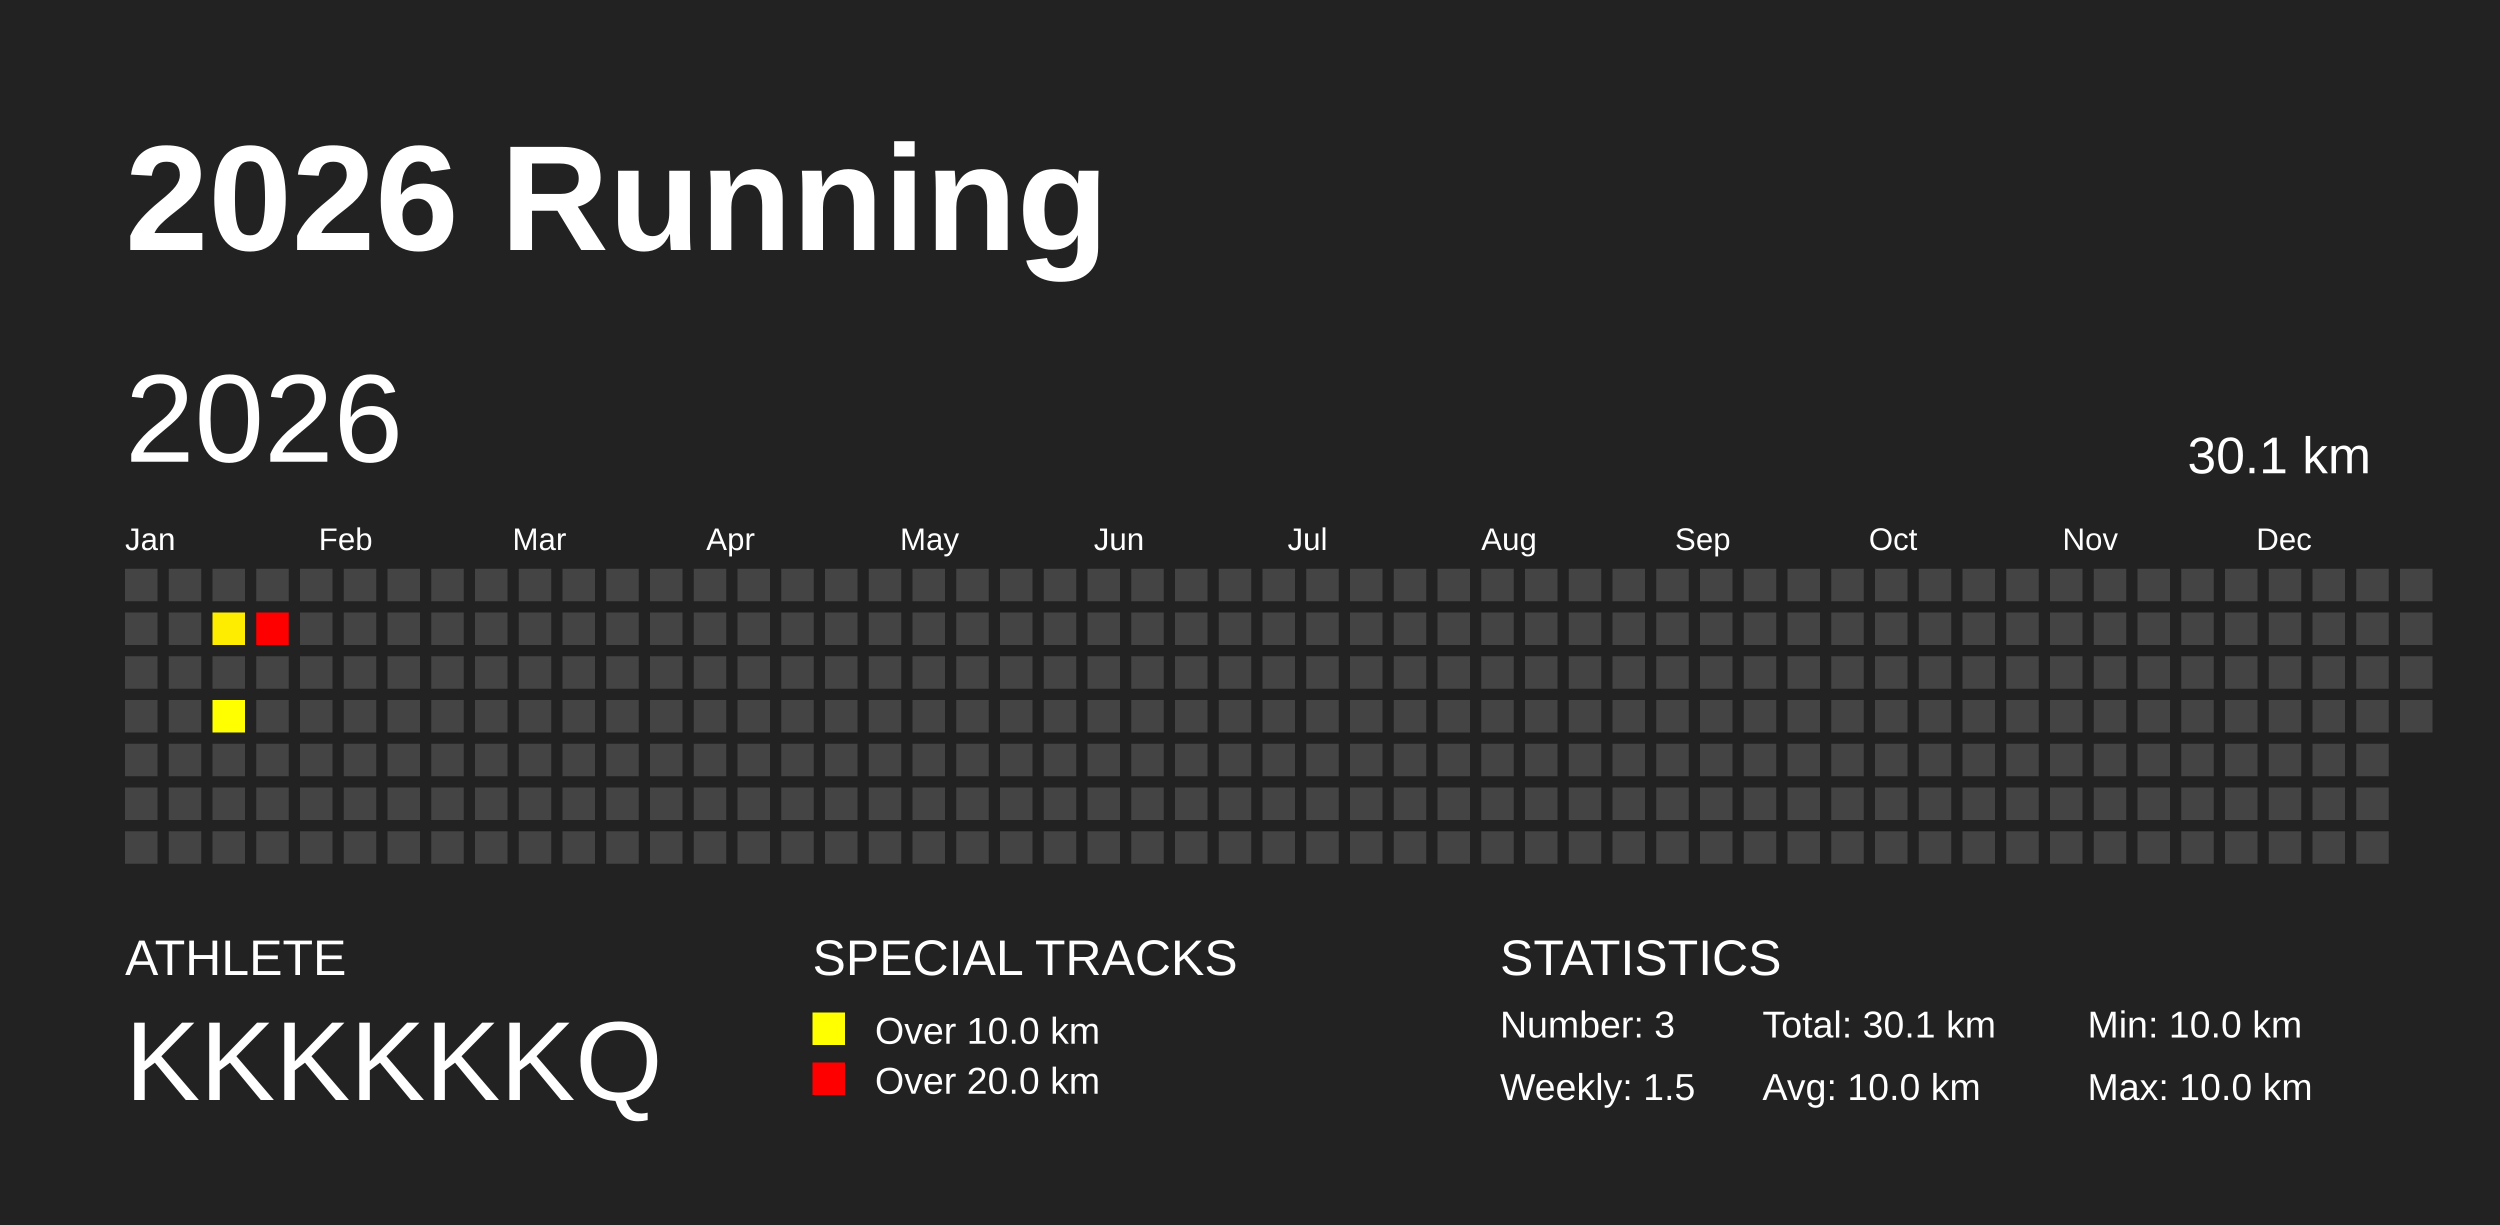
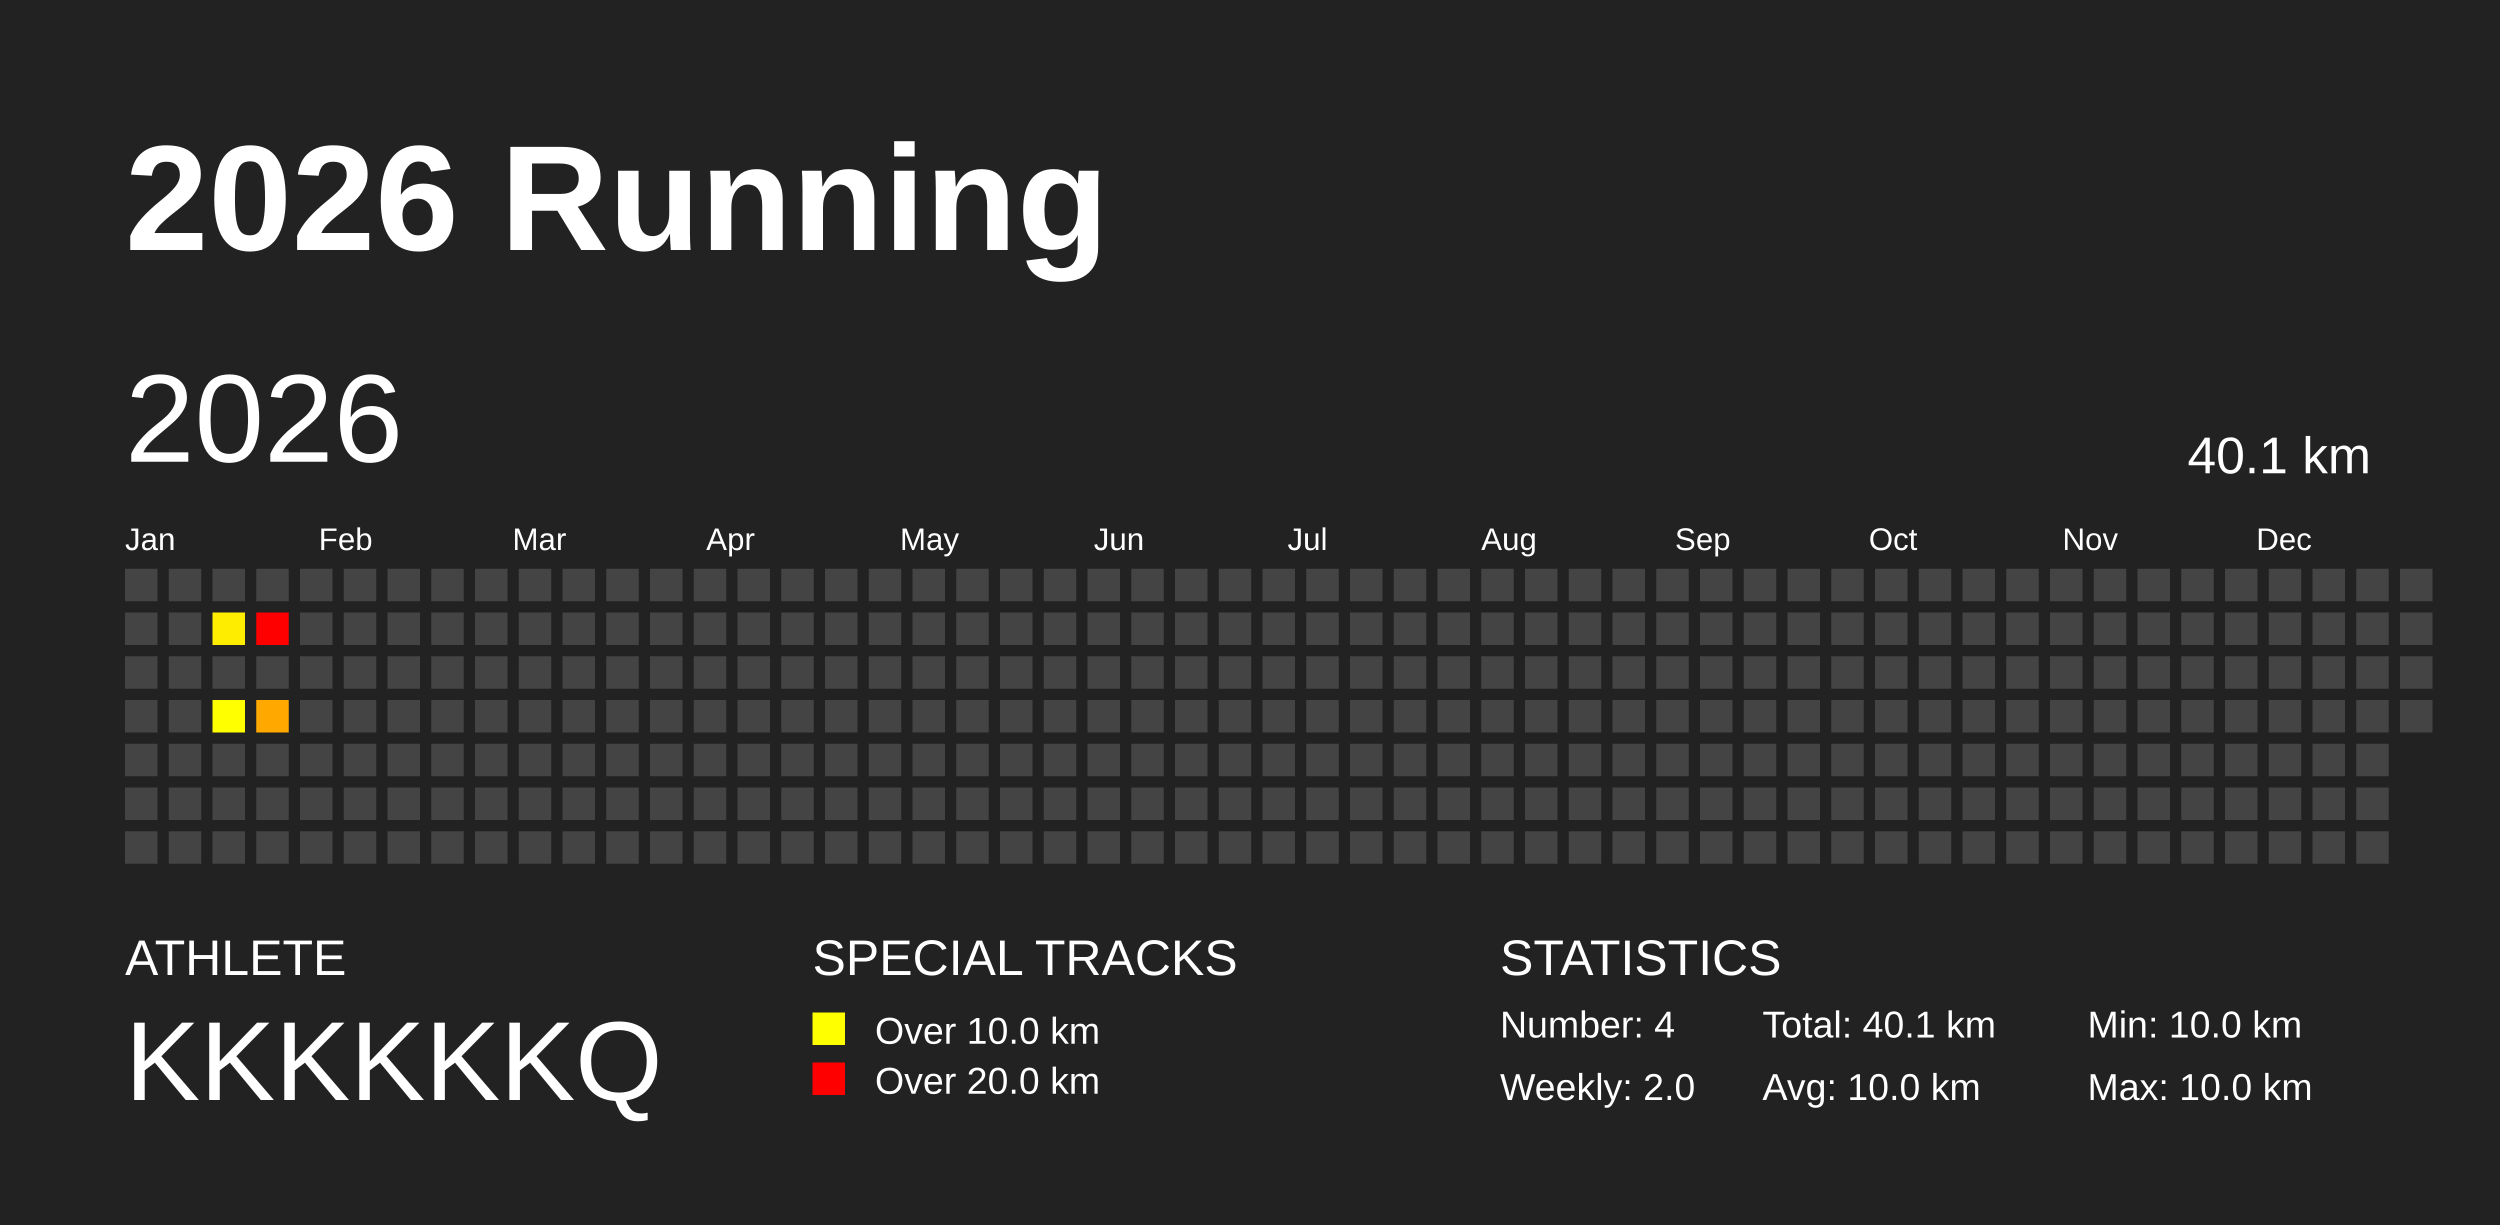
<svg xmlns="http://www.w3.org/2000/svg" baseProfile="full" height="98mm" version="1.1" viewBox="0,0,200,98" width="200mm">
  <defs />
  <rect fill="#222222" height="98" width="200" x="0" y="0" />
  <text fill="#FFFFFF" style="font-size:12px; font-family:Arial; font-weight:bold;" x="10" y="20">2026 Running</text>
  <text fill="#FFFFFF" style="font-size:4px; font-family:Arial" x="10" y="78">ATHLETE</text>
  <text fill="#FFFFFF" style="font-size:9px; font-family:Arial" x="10" y="88">KKKKKKQ</text>
  <text fill="#FFFFFF" style="font-size:4px; font-family:Arial" x="65" y="78">SPECIAL TRACKS</text>
  <rect fill="yellow" height="2.6" width="2.6" x="65" y="81" />
  <text fill="#FFFFFF" style="font-size:3px; font-family:Arial" x="70" y="83.5">Over 10.0 km</text>
  <rect fill="red" height="2.6" width="2.6" x="65" y="85" />
  <text fill="#FFFFFF" style="font-size:3px; font-family:Arial" x="70" y="87.5">Over 20.0 km</text>
  <text fill="#FFFFFF" style="font-size:4px; font-family:Arial" x="120" y="78">STATISTICS</text>
-   <text fill="#FFFFFF" style="font-size:3px; font-family:Arial" x="120" y="83">Number: 3</text>
-   <text fill="#FFFFFF" style="font-size:3px; font-family:Arial" x="120" y="88">Weekly: 1.5</text>
-   <text fill="#FFFFFF" style="font-size:3px; font-family:Arial" x="141" y="83">Total: 30.1 km</text>
+   <text fill="#FFFFFF" style="font-size:3px; font-family:Arial" x="120" y="83">Number: 4</text>
+   <text fill="#FFFFFF" style="font-size:3px; font-family:Arial" x="120" y="88">Weekly: 2.0</text>
+   <text fill="#FFFFFF" style="font-size:3px; font-family:Arial" x="141" y="83">Total: 40.1 km</text>
  <text fill="#FFFFFF" style="font-size:3px; font-family:Arial" x="141" y="88">Avg: 10.0 km</text>
  <text fill="#FFFFFF" style="font-size:3px; font-family:Arial" x="167" y="83">Min: 10.0 km</text>
  <text fill="#FFFFFF" style="font-size:3px; font-family:Arial" x="167" y="88">Max: 10.0 km</text>
  <text dominant-baseline="hanging" fill="#FFFFFF" style="font-size:10.0px; font-family:Arial;" x="10" y="30">2026</text>
-   <text dominant-baseline="hanging" fill="#FFFFFF" style="font-size:4.125px; font-family:Arial;" x="175" y="35">30.1 km</text>
+   <text dominant-baseline="hanging" fill="#FFFFFF" style="font-size:4.125px; font-family:Arial;" x="175" y="35">40.1 km</text>
  <text fill="#FFFFFF" style="font-size:2.5px; font-family:Arial" x="10.0" y="44">Jan</text>
  <text fill="#FFFFFF" style="font-size:2.5px; font-family:Arial" x="25.5" y="44">Feb</text>
  <text fill="#FFFFFF" style="font-size:2.5px; font-family:Arial" x="41.0" y="44">Mar</text>
  <text fill="#FFFFFF" style="font-size:2.5px; font-family:Arial" x="56.5" y="44">Apr</text>
  <text fill="#FFFFFF" style="font-size:2.5px; font-family:Arial" x="72.0" y="44">May</text>
  <text fill="#FFFFFF" style="font-size:2.5px; font-family:Arial" x="87.5" y="44">Jun</text>
  <text fill="#FFFFFF" style="font-size:2.5px; font-family:Arial" x="103.0" y="44">Jul</text>
  <text fill="#FFFFFF" style="font-size:2.5px; font-family:Arial" x="118.5" y="44">Aug</text>
  <text fill="#FFFFFF" style="font-size:2.5px; font-family:Arial" x="134.0" y="44">Sep</text>
  <text fill="#FFFFFF" style="font-size:2.5px; font-family:Arial" x="149.5" y="44">Oct</text>
  <text fill="#FFFFFF" style="font-size:2.5px; font-family:Arial" x="165.0" y="44">Nov</text>
  <text fill="#FFFFFF" style="font-size:2.5px; font-family:Arial" x="180.5" y="44">Dec</text>
  <rect fill="#444444" height="2.6" width="2.6" x="10.0" y="45.5" />
  <rect fill="#444444" height="2.6" width="2.6" x="10.0" y="49.0" />
  <rect fill="#444444" height="2.6" width="2.6" x="10.0" y="52.5" />
  <rect fill="#444444" height="2.6" width="2.6" x="10.0" y="56.0" />
  <rect fill="#444444" height="2.6" width="2.6" x="10.0" y="59.5" />
  <rect fill="#444444" height="2.6" width="2.6" x="10.0" y="63.0" />
  <rect fill="#444444" height="2.6" width="2.6" x="10.0" y="66.5" />
  <rect fill="#444444" height="2.6" width="2.6" x="13.5" y="45.5" />
  <rect fill="#444444" height="2.6" width="2.6" x="13.5" y="49.0" />
  <rect fill="#444444" height="2.6" width="2.6" x="13.5" y="52.5" />
  <rect fill="#444444" height="2.6" width="2.6" x="13.5" y="56.0" />
  <rect fill="#444444" height="2.6" width="2.6" x="13.5" y="59.5" />
  <rect fill="#444444" height="2.6" width="2.6" x="13.5" y="63.0" />
  <rect fill="#444444" height="2.6" width="2.6" x="13.5" y="66.5" />
  <rect fill="#444444" height="2.6" width="2.6" x="17.0" y="45.5" />
  <rect fill="#ffed00" height="2.6" width="2.6" x="17.0" y="49.0" />
  <rect fill="#444444" height="2.6" width="2.6" x="17.0" y="52.5" />
  <rect fill="#ffff00" height="2.6" width="2.6" x="17.0" y="56.0" />
  <rect fill="#444444" height="2.6" width="2.6" x="17.0" y="59.5" />
  <rect fill="#444444" height="2.6" width="2.6" x="17.0" y="63.0" />
  <rect fill="#444444" height="2.6" width="2.6" x="17.0" y="66.5" />
  <rect fill="#444444" height="2.6" width="2.6" x="20.5" y="45.5" />
  <rect fill="#ff0000" height="2.6" width="2.6" x="20.5" y="49.0" />
  <rect fill="#444444" height="2.6" width="2.6" x="20.5" y="52.5" />
-   <rect fill="#444444" height="2.6" width="2.6" x="20.5" y="56.0" />
+   <rect fill="#ffa900" height="2.6" width="2.6" x="20.5" y="56.0" />
  <rect fill="#444444" height="2.6" width="2.6" x="20.5" y="59.5" />
  <rect fill="#444444" height="2.6" width="2.6" x="20.5" y="63.0" />
  <rect fill="#444444" height="2.6" width="2.6" x="20.5" y="66.5" />
  <rect fill="#444444" height="2.6" width="2.6" x="24.0" y="45.5" />
  <rect fill="#444444" height="2.6" width="2.6" x="24.0" y="49.0" />
  <rect fill="#444444" height="2.6" width="2.6" x="24.0" y="52.5" />
  <rect fill="#444444" height="2.6" width="2.6" x="24.0" y="56.0" />
  <rect fill="#444444" height="2.6" width="2.6" x="24.0" y="59.5" />
  <rect fill="#444444" height="2.6" width="2.6" x="24.0" y="63.0" />
  <rect fill="#444444" height="2.6" width="2.6" x="24.0" y="66.5" />
  <rect fill="#444444" height="2.6" width="2.6" x="27.5" y="45.5" />
  <rect fill="#444444" height="2.6" width="2.6" x="27.5" y="49.0" />
  <rect fill="#444444" height="2.6" width="2.6" x="27.5" y="52.5" />
  <rect fill="#444444" height="2.6" width="2.6" x="27.5" y="56.0" />
  <rect fill="#444444" height="2.6" width="2.6" x="27.5" y="59.5" />
  <rect fill="#444444" height="2.6" width="2.6" x="27.5" y="63.0" />
  <rect fill="#444444" height="2.6" width="2.6" x="27.5" y="66.5" />
  <rect fill="#444444" height="2.6" width="2.6" x="31.0" y="45.5" />
  <rect fill="#444444" height="2.6" width="2.6" x="31.0" y="49.0" />
  <rect fill="#444444" height="2.6" width="2.6" x="31.0" y="52.5" />
  <rect fill="#444444" height="2.6" width="2.6" x="31.0" y="56.0" />
  <rect fill="#444444" height="2.6" width="2.6" x="31.0" y="59.5" />
  <rect fill="#444444" height="2.6" width="2.6" x="31.0" y="63.0" />
  <rect fill="#444444" height="2.6" width="2.6" x="31.0" y="66.5" />
  <rect fill="#444444" height="2.6" width="2.6" x="34.5" y="45.5" />
  <rect fill="#444444" height="2.6" width="2.6" x="34.5" y="49.0" />
  <rect fill="#444444" height="2.6" width="2.6" x="34.5" y="52.5" />
  <rect fill="#444444" height="2.6" width="2.6" x="34.5" y="56.0" />
  <rect fill="#444444" height="2.6" width="2.6" x="34.5" y="59.5" />
  <rect fill="#444444" height="2.6" width="2.6" x="34.5" y="63.0" />
  <rect fill="#444444" height="2.6" width="2.6" x="34.5" y="66.5" />
  <rect fill="#444444" height="2.6" width="2.6" x="38.0" y="45.5" />
  <rect fill="#444444" height="2.6" width="2.6" x="38.0" y="49.0" />
  <rect fill="#444444" height="2.6" width="2.6" x="38.0" y="52.5" />
  <rect fill="#444444" height="2.6" width="2.6" x="38.0" y="56.0" />
  <rect fill="#444444" height="2.6" width="2.6" x="38.0" y="59.5" />
  <rect fill="#444444" height="2.6" width="2.6" x="38.0" y="63.0" />
  <rect fill="#444444" height="2.6" width="2.6" x="38.0" y="66.5" />
  <rect fill="#444444" height="2.6" width="2.6" x="41.5" y="45.5" />
  <rect fill="#444444" height="2.6" width="2.6" x="41.5" y="49.0" />
  <rect fill="#444444" height="2.6" width="2.6" x="41.5" y="52.5" />
  <rect fill="#444444" height="2.6" width="2.6" x="41.5" y="56.0" />
  <rect fill="#444444" height="2.6" width="2.6" x="41.5" y="59.5" />
  <rect fill="#444444" height="2.6" width="2.6" x="41.5" y="63.0" />
  <rect fill="#444444" height="2.6" width="2.6" x="41.5" y="66.5" />
  <rect fill="#444444" height="2.6" width="2.6" x="45.0" y="45.5" />
  <rect fill="#444444" height="2.6" width="2.6" x="45.0" y="49.0" />
  <rect fill="#444444" height="2.6" width="2.6" x="45.0" y="52.5" />
  <rect fill="#444444" height="2.6" width="2.6" x="45.0" y="56.0" />
  <rect fill="#444444" height="2.6" width="2.6" x="45.0" y="59.5" />
  <rect fill="#444444" height="2.6" width="2.6" x="45.0" y="63.0" />
  <rect fill="#444444" height="2.6" width="2.6" x="45.0" y="66.5" />
  <rect fill="#444444" height="2.6" width="2.6" x="48.5" y="45.5" />
  <rect fill="#444444" height="2.6" width="2.6" x="48.5" y="49.0" />
  <rect fill="#444444" height="2.6" width="2.6" x="48.5" y="52.5" />
  <rect fill="#444444" height="2.6" width="2.6" x="48.5" y="56.0" />
  <rect fill="#444444" height="2.6" width="2.6" x="48.5" y="59.5" />
  <rect fill="#444444" height="2.6" width="2.6" x="48.5" y="63.0" />
  <rect fill="#444444" height="2.6" width="2.6" x="48.5" y="66.5" />
  <rect fill="#444444" height="2.6" width="2.6" x="52.0" y="45.5" />
  <rect fill="#444444" height="2.6" width="2.6" x="52.0" y="49.0" />
  <rect fill="#444444" height="2.6" width="2.6" x="52.0" y="52.5" />
  <rect fill="#444444" height="2.6" width="2.6" x="52.0" y="56.0" />
  <rect fill="#444444" height="2.6" width="2.6" x="52.0" y="59.5" />
  <rect fill="#444444" height="2.6" width="2.6" x="52.0" y="63.0" />
  <rect fill="#444444" height="2.6" width="2.6" x="52.0" y="66.5" />
  <rect fill="#444444" height="2.6" width="2.6" x="55.5" y="45.5" />
  <rect fill="#444444" height="2.6" width="2.6" x="55.5" y="49.0" />
  <rect fill="#444444" height="2.6" width="2.6" x="55.5" y="52.5" />
  <rect fill="#444444" height="2.6" width="2.6" x="55.5" y="56.0" />
  <rect fill="#444444" height="2.6" width="2.6" x="55.5" y="59.5" />
  <rect fill="#444444" height="2.6" width="2.6" x="55.5" y="63.0" />
  <rect fill="#444444" height="2.6" width="2.6" x="55.5" y="66.5" />
  <rect fill="#444444" height="2.6" width="2.6" x="59.0" y="45.5" />
  <rect fill="#444444" height="2.6" width="2.6" x="59.0" y="49.0" />
  <rect fill="#444444" height="2.6" width="2.6" x="59.0" y="52.5" />
  <rect fill="#444444" height="2.6" width="2.6" x="59.0" y="56.0" />
  <rect fill="#444444" height="2.6" width="2.6" x="59.0" y="59.5" />
  <rect fill="#444444" height="2.6" width="2.6" x="59.0" y="63.0" />
  <rect fill="#444444" height="2.6" width="2.6" x="59.0" y="66.5" />
  <rect fill="#444444" height="2.6" width="2.6" x="62.5" y="45.5" />
  <rect fill="#444444" height="2.6" width="2.6" x="62.5" y="49.0" />
  <rect fill="#444444" height="2.6" width="2.6" x="62.5" y="52.5" />
  <rect fill="#444444" height="2.6" width="2.6" x="62.5" y="56.0" />
  <rect fill="#444444" height="2.6" width="2.6" x="62.5" y="59.5" />
  <rect fill="#444444" height="2.6" width="2.6" x="62.5" y="63.0" />
  <rect fill="#444444" height="2.6" width="2.6" x="62.5" y="66.5" />
  <rect fill="#444444" height="2.6" width="2.6" x="66.0" y="45.5" />
  <rect fill="#444444" height="2.6" width="2.6" x="66.0" y="49.0" />
  <rect fill="#444444" height="2.6" width="2.6" x="66.0" y="52.5" />
  <rect fill="#444444" height="2.6" width="2.6" x="66.0" y="56.0" />
  <rect fill="#444444" height="2.6" width="2.6" x="66.0" y="59.5" />
  <rect fill="#444444" height="2.6" width="2.6" x="66.0" y="63.0" />
  <rect fill="#444444" height="2.6" width="2.6" x="66.0" y="66.5" />
  <rect fill="#444444" height="2.6" width="2.6" x="69.5" y="45.5" />
  <rect fill="#444444" height="2.6" width="2.6" x="69.5" y="49.0" />
  <rect fill="#444444" height="2.6" width="2.6" x="69.5" y="52.5" />
  <rect fill="#444444" height="2.6" width="2.6" x="69.5" y="56.0" />
  <rect fill="#444444" height="2.6" width="2.6" x="69.5" y="59.5" />
  <rect fill="#444444" height="2.6" width="2.6" x="69.5" y="63.0" />
  <rect fill="#444444" height="2.6" width="2.6" x="69.5" y="66.5" />
  <rect fill="#444444" height="2.6" width="2.6" x="73.0" y="45.5" />
  <rect fill="#444444" height="2.6" width="2.6" x="73.0" y="49.0" />
  <rect fill="#444444" height="2.6" width="2.6" x="73.0" y="52.5" />
  <rect fill="#444444" height="2.6" width="2.6" x="73.0" y="56.0" />
  <rect fill="#444444" height="2.6" width="2.6" x="73.0" y="59.5" />
  <rect fill="#444444" height="2.6" width="2.6" x="73.0" y="63.0" />
  <rect fill="#444444" height="2.6" width="2.6" x="73.0" y="66.5" />
  <rect fill="#444444" height="2.6" width="2.6" x="76.5" y="45.5" />
  <rect fill="#444444" height="2.6" width="2.6" x="76.5" y="49.0" />
  <rect fill="#444444" height="2.6" width="2.6" x="76.5" y="52.5" />
  <rect fill="#444444" height="2.6" width="2.6" x="76.5" y="56.0" />
  <rect fill="#444444" height="2.6" width="2.6" x="76.5" y="59.5" />
  <rect fill="#444444" height="2.6" width="2.6" x="76.5" y="63.0" />
  <rect fill="#444444" height="2.6" width="2.6" x="76.5" y="66.5" />
  <rect fill="#444444" height="2.6" width="2.6" x="80.0" y="45.5" />
  <rect fill="#444444" height="2.6" width="2.6" x="80.0" y="49.0" />
  <rect fill="#444444" height="2.6" width="2.6" x="80.0" y="52.5" />
  <rect fill="#444444" height="2.6" width="2.6" x="80.0" y="56.0" />
  <rect fill="#444444" height="2.6" width="2.6" x="80.0" y="59.5" />
  <rect fill="#444444" height="2.6" width="2.6" x="80.0" y="63.0" />
  <rect fill="#444444" height="2.6" width="2.6" x="80.0" y="66.5" />
  <rect fill="#444444" height="2.6" width="2.6" x="83.5" y="45.5" />
  <rect fill="#444444" height="2.6" width="2.6" x="83.5" y="49.0" />
  <rect fill="#444444" height="2.6" width="2.6" x="83.5" y="52.5" />
  <rect fill="#444444" height="2.6" width="2.6" x="83.5" y="56.0" />
  <rect fill="#444444" height="2.6" width="2.6" x="83.5" y="59.5" />
  <rect fill="#444444" height="2.6" width="2.6" x="83.5" y="63.0" />
  <rect fill="#444444" height="2.6" width="2.6" x="83.5" y="66.5" />
  <rect fill="#444444" height="2.6" width="2.6" x="87.0" y="45.5" />
  <rect fill="#444444" height="2.6" width="2.6" x="87.0" y="49.0" />
  <rect fill="#444444" height="2.6" width="2.6" x="87.0" y="52.5" />
  <rect fill="#444444" height="2.6" width="2.6" x="87.0" y="56.0" />
  <rect fill="#444444" height="2.6" width="2.6" x="87.0" y="59.5" />
  <rect fill="#444444" height="2.6" width="2.6" x="87.0" y="63.0" />
  <rect fill="#444444" height="2.6" width="2.6" x="87.0" y="66.5" />
  <rect fill="#444444" height="2.6" width="2.6" x="90.5" y="45.5" />
  <rect fill="#444444" height="2.6" width="2.6" x="90.5" y="49.0" />
  <rect fill="#444444" height="2.6" width="2.6" x="90.5" y="52.5" />
  <rect fill="#444444" height="2.6" width="2.6" x="90.5" y="56.0" />
  <rect fill="#444444" height="2.6" width="2.6" x="90.5" y="59.5" />
  <rect fill="#444444" height="2.6" width="2.6" x="90.5" y="63.0" />
  <rect fill="#444444" height="2.6" width="2.6" x="90.5" y="66.5" />
  <rect fill="#444444" height="2.6" width="2.6" x="94.0" y="45.5" />
  <rect fill="#444444" height="2.6" width="2.6" x="94.0" y="49.0" />
  <rect fill="#444444" height="2.6" width="2.6" x="94.0" y="52.5" />
  <rect fill="#444444" height="2.6" width="2.6" x="94.0" y="56.0" />
  <rect fill="#444444" height="2.6" width="2.6" x="94.0" y="59.5" />
  <rect fill="#444444" height="2.6" width="2.6" x="94.0" y="63.0" />
  <rect fill="#444444" height="2.6" width="2.6" x="94.0" y="66.5" />
  <rect fill="#444444" height="2.6" width="2.6" x="97.5" y="45.5" />
  <rect fill="#444444" height="2.6" width="2.6" x="97.5" y="49.0" />
  <rect fill="#444444" height="2.6" width="2.6" x="97.5" y="52.5" />
  <rect fill="#444444" height="2.6" width="2.6" x="97.5" y="56.0" />
  <rect fill="#444444" height="2.6" width="2.6" x="97.5" y="59.5" />
  <rect fill="#444444" height="2.6" width="2.6" x="97.5" y="63.0" />
  <rect fill="#444444" height="2.6" width="2.6" x="97.5" y="66.5" />
  <rect fill="#444444" height="2.6" width="2.6" x="101.0" y="45.5" />
  <rect fill="#444444" height="2.6" width="2.6" x="101.0" y="49.0" />
  <rect fill="#444444" height="2.6" width="2.6" x="101.0" y="52.5" />
  <rect fill="#444444" height="2.6" width="2.6" x="101.0" y="56.0" />
  <rect fill="#444444" height="2.6" width="2.6" x="101.0" y="59.5" />
  <rect fill="#444444" height="2.6" width="2.6" x="101.0" y="63.0" />
  <rect fill="#444444" height="2.6" width="2.6" x="101.0" y="66.5" />
  <rect fill="#444444" height="2.6" width="2.6" x="104.5" y="45.5" />
  <rect fill="#444444" height="2.6" width="2.6" x="104.5" y="49.0" />
  <rect fill="#444444" height="2.6" width="2.6" x="104.5" y="52.5" />
  <rect fill="#444444" height="2.6" width="2.6" x="104.5" y="56.0" />
  <rect fill="#444444" height="2.6" width="2.6" x="104.5" y="59.5" />
  <rect fill="#444444" height="2.6" width="2.6" x="104.5" y="63.0" />
  <rect fill="#444444" height="2.6" width="2.6" x="104.5" y="66.5" />
  <rect fill="#444444" height="2.6" width="2.6" x="108.0" y="45.5" />
  <rect fill="#444444" height="2.6" width="2.6" x="108.0" y="49.0" />
  <rect fill="#444444" height="2.6" width="2.6" x="108.0" y="52.5" />
  <rect fill="#444444" height="2.6" width="2.6" x="108.0" y="56.0" />
  <rect fill="#444444" height="2.6" width="2.6" x="108.0" y="59.5" />
  <rect fill="#444444" height="2.6" width="2.6" x="108.0" y="63.0" />
  <rect fill="#444444" height="2.6" width="2.6" x="108.0" y="66.5" />
  <rect fill="#444444" height="2.6" width="2.6" x="111.5" y="45.5" />
  <rect fill="#444444" height="2.6" width="2.6" x="111.5" y="49.0" />
  <rect fill="#444444" height="2.6" width="2.6" x="111.5" y="52.5" />
  <rect fill="#444444" height="2.6" width="2.6" x="111.5" y="56.0" />
  <rect fill="#444444" height="2.6" width="2.6" x="111.5" y="59.5" />
  <rect fill="#444444" height="2.6" width="2.6" x="111.5" y="63.0" />
  <rect fill="#444444" height="2.6" width="2.6" x="111.5" y="66.5" />
  <rect fill="#444444" height="2.6" width="2.6" x="115.0" y="45.5" />
  <rect fill="#444444" height="2.6" width="2.6" x="115.0" y="49.0" />
  <rect fill="#444444" height="2.6" width="2.6" x="115.0" y="52.5" />
  <rect fill="#444444" height="2.6" width="2.6" x="115.0" y="56.0" />
  <rect fill="#444444" height="2.6" width="2.6" x="115.0" y="59.5" />
  <rect fill="#444444" height="2.6" width="2.6" x="115.0" y="63.0" />
  <rect fill="#444444" height="2.6" width="2.6" x="115.0" y="66.5" />
  <rect fill="#444444" height="2.6" width="2.6" x="118.5" y="45.5" />
  <rect fill="#444444" height="2.6" width="2.6" x="118.5" y="49.0" />
  <rect fill="#444444" height="2.6" width="2.6" x="118.5" y="52.5" />
  <rect fill="#444444" height="2.6" width="2.6" x="118.5" y="56.0" />
  <rect fill="#444444" height="2.6" width="2.6" x="118.5" y="59.5" />
  <rect fill="#444444" height="2.6" width="2.6" x="118.5" y="63.0" />
  <rect fill="#444444" height="2.6" width="2.6" x="118.5" y="66.5" />
  <rect fill="#444444" height="2.6" width="2.6" x="122.0" y="45.5" />
  <rect fill="#444444" height="2.6" width="2.6" x="122.0" y="49.0" />
  <rect fill="#444444" height="2.6" width="2.6" x="122.0" y="52.5" />
  <rect fill="#444444" height="2.6" width="2.6" x="122.0" y="56.0" />
  <rect fill="#444444" height="2.6" width="2.6" x="122.0" y="59.5" />
  <rect fill="#444444" height="2.6" width="2.6" x="122.0" y="63.0" />
  <rect fill="#444444" height="2.6" width="2.6" x="122.0" y="66.5" />
  <rect fill="#444444" height="2.6" width="2.6" x="125.5" y="45.5" />
  <rect fill="#444444" height="2.6" width="2.6" x="125.5" y="49.0" />
  <rect fill="#444444" height="2.6" width="2.6" x="125.5" y="52.5" />
  <rect fill="#444444" height="2.6" width="2.6" x="125.5" y="56.0" />
  <rect fill="#444444" height="2.6" width="2.6" x="125.5" y="59.5" />
  <rect fill="#444444" height="2.6" width="2.6" x="125.5" y="63.0" />
  <rect fill="#444444" height="2.6" width="2.6" x="125.5" y="66.5" />
  <rect fill="#444444" height="2.6" width="2.6" x="129.0" y="45.5" />
  <rect fill="#444444" height="2.6" width="2.6" x="129.0" y="49.0" />
  <rect fill="#444444" height="2.6" width="2.6" x="129.0" y="52.5" />
  <rect fill="#444444" height="2.6" width="2.6" x="129.0" y="56.0" />
  <rect fill="#444444" height="2.6" width="2.6" x="129.0" y="59.5" />
  <rect fill="#444444" height="2.6" width="2.6" x="129.0" y="63.0" />
  <rect fill="#444444" height="2.6" width="2.6" x="129.0" y="66.5" />
  <rect fill="#444444" height="2.6" width="2.6" x="132.5" y="45.5" />
  <rect fill="#444444" height="2.6" width="2.6" x="132.5" y="49.0" />
  <rect fill="#444444" height="2.6" width="2.6" x="132.5" y="52.5" />
  <rect fill="#444444" height="2.6" width="2.6" x="132.5" y="56.0" />
  <rect fill="#444444" height="2.6" width="2.6" x="132.5" y="59.5" />
  <rect fill="#444444" height="2.6" width="2.6" x="132.5" y="63.0" />
  <rect fill="#444444" height="2.6" width="2.6" x="132.5" y="66.5" />
  <rect fill="#444444" height="2.6" width="2.6" x="136.0" y="45.5" />
  <rect fill="#444444" height="2.6" width="2.6" x="136.0" y="49.0" />
  <rect fill="#444444" height="2.6" width="2.6" x="136.0" y="52.5" />
  <rect fill="#444444" height="2.6" width="2.6" x="136.0" y="56.0" />
  <rect fill="#444444" height="2.6" width="2.6" x="136.0" y="59.5" />
  <rect fill="#444444" height="2.6" width="2.6" x="136.0" y="63.0" />
  <rect fill="#444444" height="2.6" width="2.6" x="136.0" y="66.5" />
  <rect fill="#444444" height="2.6" width="2.6" x="139.5" y="45.5" />
  <rect fill="#444444" height="2.6" width="2.6" x="139.5" y="49.0" />
  <rect fill="#444444" height="2.6" width="2.6" x="139.5" y="52.5" />
  <rect fill="#444444" height="2.6" width="2.6" x="139.5" y="56.0" />
  <rect fill="#444444" height="2.6" width="2.6" x="139.5" y="59.5" />
  <rect fill="#444444" height="2.6" width="2.6" x="139.5" y="63.0" />
  <rect fill="#444444" height="2.6" width="2.6" x="139.5" y="66.5" />
  <rect fill="#444444" height="2.6" width="2.6" x="143.0" y="45.5" />
  <rect fill="#444444" height="2.6" width="2.6" x="143.0" y="49.0" />
  <rect fill="#444444" height="2.6" width="2.6" x="143.0" y="52.5" />
  <rect fill="#444444" height="2.6" width="2.6" x="143.0" y="56.0" />
  <rect fill="#444444" height="2.6" width="2.6" x="143.0" y="59.5" />
  <rect fill="#444444" height="2.6" width="2.6" x="143.0" y="63.0" />
  <rect fill="#444444" height="2.6" width="2.6" x="143.0" y="66.5" />
  <rect fill="#444444" height="2.6" width="2.6" x="146.5" y="45.5" />
  <rect fill="#444444" height="2.6" width="2.6" x="146.5" y="49.0" />
  <rect fill="#444444" height="2.6" width="2.6" x="146.5" y="52.5" />
  <rect fill="#444444" height="2.6" width="2.6" x="146.5" y="56.0" />
  <rect fill="#444444" height="2.6" width="2.6" x="146.5" y="59.5" />
  <rect fill="#444444" height="2.6" width="2.6" x="146.5" y="63.0" />
  <rect fill="#444444" height="2.6" width="2.6" x="146.5" y="66.5" />
  <rect fill="#444444" height="2.6" width="2.6" x="150.0" y="45.5" />
  <rect fill="#444444" height="2.6" width="2.6" x="150.0" y="49.0" />
  <rect fill="#444444" height="2.6" width="2.6" x="150.0" y="52.5" />
  <rect fill="#444444" height="2.6" width="2.6" x="150.0" y="56.0" />
  <rect fill="#444444" height="2.6" width="2.6" x="150.0" y="59.5" />
  <rect fill="#444444" height="2.6" width="2.6" x="150.0" y="63.0" />
  <rect fill="#444444" height="2.6" width="2.6" x="150.0" y="66.5" />
  <rect fill="#444444" height="2.6" width="2.6" x="153.5" y="45.5" />
  <rect fill="#444444" height="2.6" width="2.6" x="153.5" y="49.0" />
  <rect fill="#444444" height="2.6" width="2.6" x="153.5" y="52.5" />
  <rect fill="#444444" height="2.6" width="2.6" x="153.5" y="56.0" />
  <rect fill="#444444" height="2.6" width="2.6" x="153.5" y="59.5" />
  <rect fill="#444444" height="2.6" width="2.6" x="153.5" y="63.0" />
  <rect fill="#444444" height="2.6" width="2.6" x="153.5" y="66.5" />
  <rect fill="#444444" height="2.6" width="2.6" x="157.0" y="45.5" />
  <rect fill="#444444" height="2.6" width="2.6" x="157.0" y="49.0" />
  <rect fill="#444444" height="2.6" width="2.6" x="157.0" y="52.5" />
  <rect fill="#444444" height="2.6" width="2.6" x="157.0" y="56.0" />
  <rect fill="#444444" height="2.6" width="2.6" x="157.0" y="59.5" />
  <rect fill="#444444" height="2.6" width="2.6" x="157.0" y="63.0" />
  <rect fill="#444444" height="2.6" width="2.6" x="157.0" y="66.5" />
  <rect fill="#444444" height="2.6" width="2.6" x="160.5" y="45.5" />
  <rect fill="#444444" height="2.6" width="2.6" x="160.5" y="49.0" />
  <rect fill="#444444" height="2.6" width="2.6" x="160.5" y="52.5" />
  <rect fill="#444444" height="2.6" width="2.6" x="160.5" y="56.0" />
  <rect fill="#444444" height="2.6" width="2.6" x="160.5" y="59.5" />
  <rect fill="#444444" height="2.6" width="2.6" x="160.5" y="63.0" />
  <rect fill="#444444" height="2.6" width="2.6" x="160.5" y="66.5" />
  <rect fill="#444444" height="2.6" width="2.6" x="164.0" y="45.5" />
  <rect fill="#444444" height="2.6" width="2.6" x="164.0" y="49.0" />
  <rect fill="#444444" height="2.6" width="2.6" x="164.0" y="52.5" />
  <rect fill="#444444" height="2.6" width="2.6" x="164.0" y="56.0" />
  <rect fill="#444444" height="2.6" width="2.6" x="164.0" y="59.5" />
  <rect fill="#444444" height="2.6" width="2.6" x="164.0" y="63.0" />
  <rect fill="#444444" height="2.6" width="2.6" x="164.0" y="66.5" />
  <rect fill="#444444" height="2.6" width="2.6" x="167.5" y="45.5" />
  <rect fill="#444444" height="2.6" width="2.6" x="167.5" y="49.0" />
  <rect fill="#444444" height="2.6" width="2.6" x="167.5" y="52.5" />
  <rect fill="#444444" height="2.6" width="2.6" x="167.5" y="56.0" />
  <rect fill="#444444" height="2.6" width="2.6" x="167.5" y="59.5" />
  <rect fill="#444444" height="2.6" width="2.6" x="167.5" y="63.0" />
  <rect fill="#444444" height="2.6" width="2.6" x="167.5" y="66.5" />
  <rect fill="#444444" height="2.6" width="2.6" x="171.0" y="45.5" />
  <rect fill="#444444" height="2.6" width="2.6" x="171.0" y="49.0" />
  <rect fill="#444444" height="2.6" width="2.6" x="171.0" y="52.5" />
  <rect fill="#444444" height="2.6" width="2.6" x="171.0" y="56.0" />
  <rect fill="#444444" height="2.6" width="2.6" x="171.0" y="59.5" />
  <rect fill="#444444" height="2.6" width="2.6" x="171.0" y="63.0" />
  <rect fill="#444444" height="2.6" width="2.6" x="171.0" y="66.5" />
  <rect fill="#444444" height="2.6" width="2.6" x="174.5" y="45.5" />
  <rect fill="#444444" height="2.6" width="2.6" x="174.5" y="49.0" />
  <rect fill="#444444" height="2.6" width="2.6" x="174.5" y="52.5" />
  <rect fill="#444444" height="2.6" width="2.6" x="174.5" y="56.0" />
  <rect fill="#444444" height="2.6" width="2.6" x="174.5" y="59.5" />
  <rect fill="#444444" height="2.6" width="2.6" x="174.5" y="63.0" />
  <rect fill="#444444" height="2.6" width="2.6" x="174.5" y="66.5" />
  <rect fill="#444444" height="2.6" width="2.6" x="178.0" y="45.5" />
  <rect fill="#444444" height="2.6" width="2.6" x="178.0" y="49.0" />
  <rect fill="#444444" height="2.6" width="2.6" x="178.0" y="52.5" />
  <rect fill="#444444" height="2.6" width="2.6" x="178.0" y="56.0" />
  <rect fill="#444444" height="2.6" width="2.6" x="178.0" y="59.5" />
  <rect fill="#444444" height="2.6" width="2.6" x="178.0" y="63.0" />
  <rect fill="#444444" height="2.6" width="2.6" x="178.0" y="66.5" />
  <rect fill="#444444" height="2.6" width="2.6" x="181.5" y="45.5" />
  <rect fill="#444444" height="2.6" width="2.6" x="181.5" y="49.0" />
  <rect fill="#444444" height="2.6" width="2.6" x="181.5" y="52.5" />
  <rect fill="#444444" height="2.6" width="2.6" x="181.5" y="56.0" />
  <rect fill="#444444" height="2.6" width="2.6" x="181.5" y="59.5" />
  <rect fill="#444444" height="2.6" width="2.6" x="181.5" y="63.0" />
  <rect fill="#444444" height="2.6" width="2.6" x="181.5" y="66.5" />
  <rect fill="#444444" height="2.6" width="2.6" x="185.0" y="45.5" />
  <rect fill="#444444" height="2.6" width="2.6" x="185.0" y="49.0" />
  <rect fill="#444444" height="2.6" width="2.6" x="185.0" y="52.5" />
  <rect fill="#444444" height="2.6" width="2.6" x="185.0" y="56.0" />
  <rect fill="#444444" height="2.6" width="2.6" x="185.0" y="59.5" />
  <rect fill="#444444" height="2.6" width="2.6" x="185.0" y="63.0" />
  <rect fill="#444444" height="2.6" width="2.6" x="185.0" y="66.5" />
  <rect fill="#444444" height="2.6" width="2.6" x="188.5" y="45.5" />
  <rect fill="#444444" height="2.6" width="2.6" x="188.5" y="49.0" />
  <rect fill="#444444" height="2.6" width="2.6" x="188.5" y="52.5" />
  <rect fill="#444444" height="2.6" width="2.6" x="188.5" y="56.0" />
  <rect fill="#444444" height="2.6" width="2.6" x="188.5" y="59.5" />
  <rect fill="#444444" height="2.6" width="2.6" x="188.5" y="63.0" />
  <rect fill="#444444" height="2.6" width="2.6" x="188.5" y="66.5" />
  <rect fill="#444444" height="2.6" width="2.6" x="192.0" y="45.5" />
  <rect fill="#444444" height="2.6" width="2.6" x="192.0" y="49.0" />
  <rect fill="#444444" height="2.6" width="2.6" x="192.0" y="52.5" />
  <rect fill="#444444" height="2.6" width="2.6" x="192.0" y="56.0" />
</svg>
